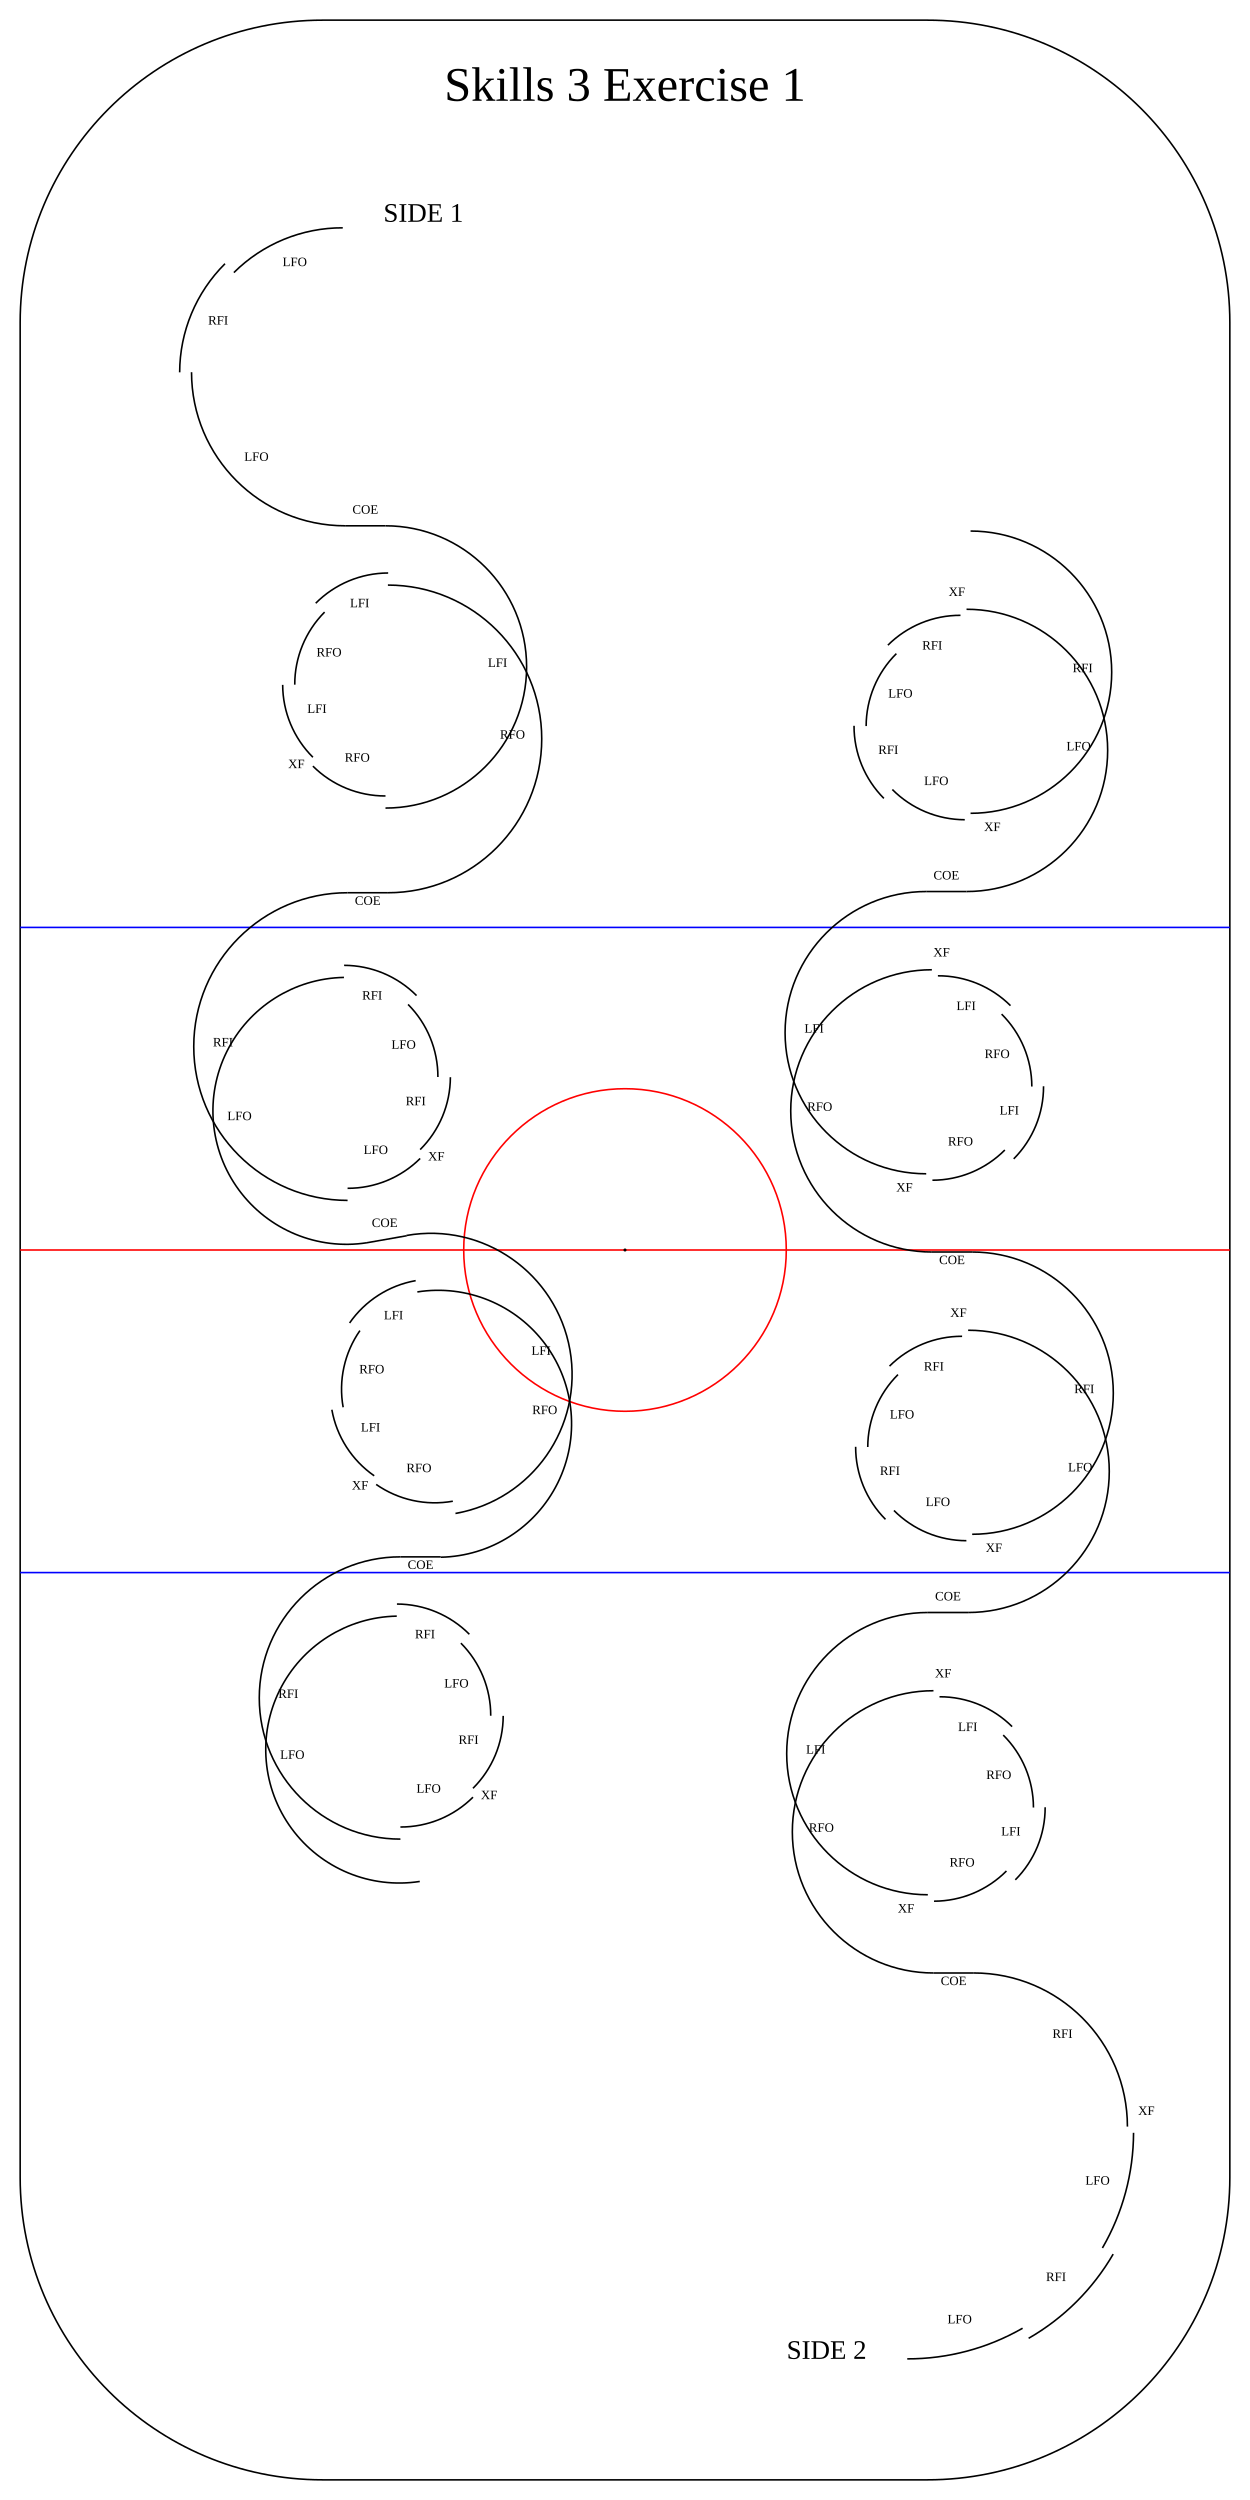
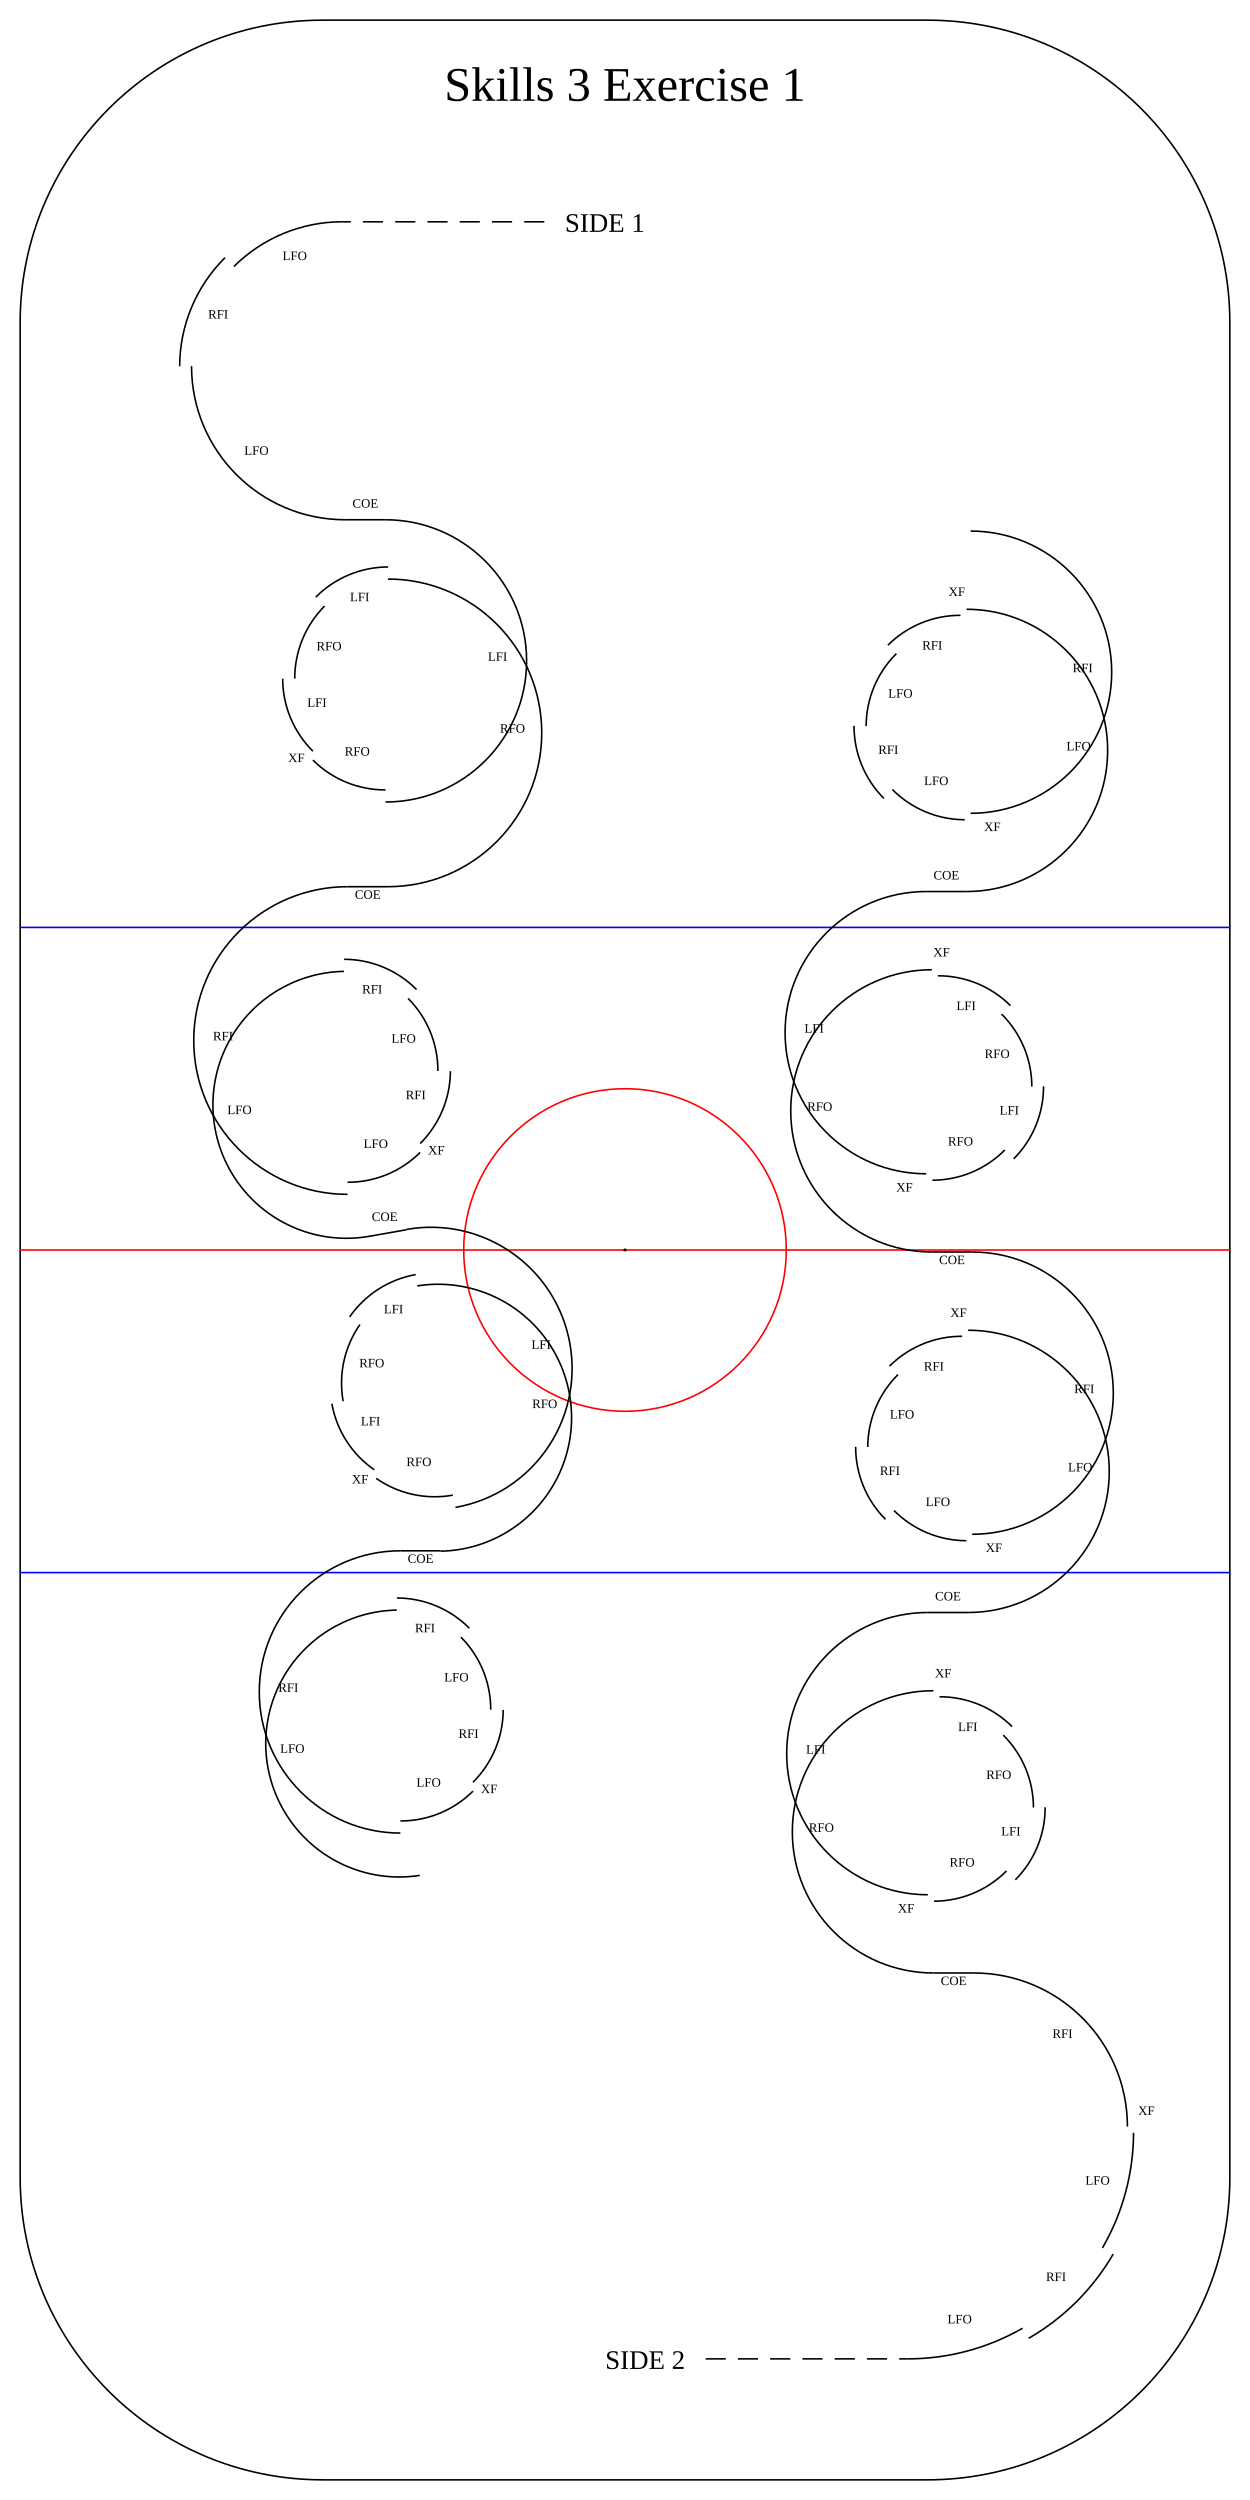
<svg xmlns="http://www.w3.org/2000/svg" xmlns:xlink="http://www.w3.org/1999/xlink" height="6200" viewBox="-50 -50 3100 6200" width="3100">
  <defs>
    <style>
text { text-anchor: middle } path,rect,circle { fill:none; stroke: black; }
</style>
    <g id="Rink">
      <clipPath id="clip-rink">
        <rect height="6100" rx="750" ry="750" width="3000" x="0" y="0" />
      </clipPath>
      <rect height="6100" rx="750" ry="750" style="text { text-anchor: middle } path,rect,circle { fill:none; stroke: black; } clip-path:url(#clip-rink)" width="3000" x="0" y="0" />
      <path d="M 0,3050 l 3000,0" style="stroke:red;" />
      <circle cx="1500" cy="3050" r="400" style="stroke:red;" />
      <circle cx="1500" cy="3050" r="2" style="fill: black;" />
      <path d="M 0,2250 l 3000,0" style="stroke: blue;" />
      <path d="M 0,3850 l 3000,0" style="stroke: blue;" />
    </g>
    <g id="Info" />
+     <g id="LF[len=500,label=&quot; &quot;,style=&quot;dashed&quot;]">
+       <path d="M 0,0 l 0,500" stroke-dasharray="50 30" />
+     </g>
    <g id="LFO-[angle=45]">
      <path d="M 0,0 a 381,381 0 0 0 111,270" />
    </g>
    <g id="RFI-[angle=45]">
      <path d="M 0,0 a 381,381 0 0 0 111,270" />
    </g>
    <g id="LFO+[angle=90]">
      <path d="M 0,0 a 381,381 0 0 0 381,381" />
    </g>
    <g id="LF---[label=&quot;COE&quot;]">
      <path d="M 0,0 l 0,100" />
    </g>
    <g id="LFI&gt;&gt;&gt;[len=1100]">
      <path d="M 0,0 a 350,350 0 1 1 -700,0" />
    </g>
    <g id="RFO[angle=45,len=200]">
      <path d="M 0,0 a 254,254 0 0 1 -74,180" />
    </g>
    <g id="xf-LFI[angle=45,len=200]">
      <path d="M 0,0 a 254,254 0 0 1 -74,180" />
    </g>
    <g id="LFI[angle=45,len=200]">
      <path d="M 0,0 a 254,254 0 0 1 -74,180" />
    </g>
    <g id="RFO&gt;&gt;&gt;[len=1200]">
      <path d="M 0,0 a 381,381 0 1 1 -763,0" />
    </g>
    <g id="RF---[label=&quot;COE&quot;]">
      <path d="M 0,0 l 0,100" />
    </g>
    <g id="RFI&gt;&gt;&gt;[len=1200]">
      <path d="M 0,0 a 381,381 0 1 0 763,0" />
    </g>
    <g id="LFO[angle=45,len=200]">
      <path d="M 0,0 a 254,254 0 0 0 74,180" />
    </g>
    <g id="xf-RFI[angle=45,len=200]">
      <path d="M 0,0 a 254,254 0 0 0 74,180" />
    </g>
    <g id="RFI[angle=45,len=200]">
      <path d="M 0,0 a 254,254 0 0 0 74,180" />
    </g>
    <g id="LFO[angle=190,len=1100]">
      <path d="M 0,0 a 331,331 0 1 0 658,-57" />
    </g>
    <g id="RFO[angle=190,len=1100]">
      <path d="M 0,0 a 331,331 0 1 1 -658,-57" />
    </g>
    <g id="RFI&gt;&gt;&gt;[len=1100]">
      <path d="M 0,0 a 350,350 0 1 0 700,0" />
    </g>
    <g id="LFO-[angle=30]">
      <path d="M 0,0 a 572,572 0 0 0 76,286" />
    </g>
    <g id="RFI-[angle=30]">
      <path d="M 0,0 a 572,572 0 0 0 76,286" />
    </g>
    <g id="xf-RFI+[angle=90]">
      <path d="M 0,0 a 381,381 0 0 0 381,381" />
    </g>
    <g id="RFO&gt;&gt;&gt;[len=1100]">
      <path d="M 0,0 a 350,350 0 1 1 -700,0" />
    </g>
    <g id="xf-LFI&gt;&gt;&gt;[len=1100]">
      <path d="M 0,0 a 350,350 0 1 1 -700,0" />
    </g>
    <g id="LFO&gt;&gt;&gt;[len=1100]">
      <path d="M 0,0 a 350,350 0 1 0 700,0" />
    </g>
    <g id="xf-RFI&gt;&gt;&gt;[len=1100]">
      <path d="M 0,0 a 350,350 0 1 0 700,0" />
    </g>
  </defs>
  <use id="r_0_c_0_4" style="stroke-width:4;" transform="translate(0 0) rotate(0)" xlink:href="#Rink" />
  <text style="font-size: 90pt;" x="1500" y="200">
Skills 3 Exercise 1
</text>
-   <text style="font-size:50pt;" x="1000" y="500">
+   <text style="font-size:50pt;" x="1450" y="525">
SIDE 1
</text>
-   <use id="r_7_c_0_22" style="stroke-width:4;" transform="translate(800 515) rotate(90)" xlink:href="#LFO-[angle=45]" />
-   <text style="font-size:24pt;" x="681" y="610">
- LFO
- </text>
-   <use id="r_8_c_0_22" style="stroke-width:4;" transform="translate(508 604) rotate(45)" xlink:href="#RFI-[angle=45]" />
-   <text style="font-size:24pt;" x="491" y="755">
- RFI
- </text>
-   <use id="r_11_c_0_22" style="stroke-width:4;" transform="translate(425 873) rotate(0)" xlink:href="#LFO+[angle=90]" />
-   <text style="font-size:24pt;" x="586" y="1093">
- LFO
- </text>
-   <use id="r_12_c_0_24" style="stroke-width:4;" transform="translate(806 1254) rotate(270)" xlink:href="#LF---[label=&quot;COE&quot;]" />
-   <text style="font-size:24pt;" x="856" y="1224">
- COE
- </text>
-   <use id="r_13_c_0_24" style="stroke-width:4;" transform="translate(906 1254) rotate(270)" xlink:href="#LFI&gt;&gt;&gt;[len=1100]" />
-   <text style="font-size:24pt;" x="1184" y="1604">
- LFI
- </text>
-   <use id="r_15_c_0_22" style="stroke-width:4;" transform="translate(906 1924) rotate(90)" xlink:href="#RFO[angle=45,len=200]" />
-   <text style="font-size:24pt;" x="836" y="1839">
- RFO
- </text>
-   <use id="r_16_c_0_25" style="stroke-width:4;" transform="translate(726 1828) rotate(135)" xlink:href="#xf-LFI[angle=45,len=200]" />
-   <text style="font-size:24pt;" x="736" y="1718">
- LFI
- </text>
-   <text style="font-size:24pt;" x="685" y="1855">
- XF
- </text>
-   <use id="r_17_c_0_22" style="stroke-width:4;" transform="translate(681 1648) rotate(180)" xlink:href="#RFO[angle=45,len=200]" />
-   <text style="font-size:24pt;" x="766" y="1578">
- RFO
- </text>
-   <use id="r_18_c_0_22" style="stroke-width:4;" transform="translate(733 1446) rotate(225)" xlink:href="#LFI[angle=45,len=200]" />
-   <text style="font-size:24pt;" x="842" y="1456">
- LFI
- </text>
-   <use id="r_20_c_0_24" style="stroke-width:4;" transform="translate(912 1401) rotate(270)" xlink:href="#RFO&gt;&gt;&gt;[len=1200]" />
-   <text style="font-size:24pt;" x="1221" y="1782">
- RFO
- </text>
-   <use id="r_21_c_0_24" style="stroke-width:4;" transform="translate(912 2164) rotate(90)" xlink:href="#RF---[label=&quot;COE&quot;]" />
-   <text style="font-size:24pt;" x="862" y="2194">
- COE
- </text>
-   <use id="r_22_c_0_24" style="stroke-width:4;" transform="translate(812 2164) rotate(90)" xlink:href="#RFI&gt;&gt;&gt;[len=1200]" />
-   <text style="font-size:24pt;" x="503" y="2545">
- RFI
- </text>
-   <use id="r_24_c_0_22" style="stroke-width:4;" transform="translate(812 2897) rotate(270)" xlink:href="#LFO[angle=45,len=200]" />
-   <text style="font-size:24pt;" x="882" y="2812">
- LFO
- </text>
-   <use id="r_25_c_0_25" style="stroke-width:4;" transform="translate(992 2801) rotate(225)" xlink:href="#xf-RFI[angle=45,len=200]" />
-   <text style="font-size:24pt;" x="981" y="2691">
- RFI
- </text>
-   <text style="font-size:24pt;" x="1032" y="2828">
- XF
- </text>
-   <use id="r_26_c_0_22" style="stroke-width:4;" transform="translate(1036 2621) rotate(180)" xlink:href="#LFO[angle=45,len=200]" />
-   <text style="font-size:24pt;" x="951" y="2551">
- LFO
- </text>
-   <use id="r_27_c_0_22" style="stroke-width:4;" transform="translate(983 2419) rotate(135)" xlink:href="#RFI[angle=45,len=200]" />
-   <text style="font-size:24pt;" x="873" y="2429">
- RFI
- </text>
-   <use id="r_29_c_0_24" style="stroke-width:4;" transform="translate(803 2374) rotate(90)" xlink:href="#LFO[angle=190,len=1100]" />
-   <text style="font-size:24pt;" x="544" y="2728">
- LFO
- </text>
-   <use id="r_30_c_0_24" style="stroke-width:4;" transform="translate(860 3032) rotate(260)" xlink:href="#LF---[label=&quot;COE&quot;]" />
-   <text style="font-size:24pt;" x="904" y="2993">
- COE
- </text>
-   <use id="r_31_c_0_24" style="stroke-width:4;" transform="translate(958 3014) rotate(260)" xlink:href="#LFI&gt;&gt;&gt;[len=1100]" />
-   <text style="font-size:24pt;" x="1292" y="3310">
- LFI
- </text>
-   <use id="r_33_c_0_22" style="stroke-width:4;" transform="translate(1073 3673) rotate(80)" xlink:href="#RFO[angle=45,len=200]" />
-   <text style="font-size:24pt;" x="989" y="3601">
- RFO
- </text>
-   <use id="r_34_c_0_25" style="stroke-width:4;" transform="translate(878 3610) rotate(125)" xlink:href="#xf-LFI[angle=45,len=200]" />
-   <text style="font-size:24pt;" x="869" y="3500">
- LFI
- </text>
-   <text style="font-size:24pt;" x="843" y="3644">
- XF
- </text>
-   <use id="r_35_c_0_22" style="stroke-width:4;" transform="translate(801 3440) rotate(170)" xlink:href="#RFO[angle=45,len=200]" />
-   <text style="font-size:24pt;" x="872" y="3356">
- RFO
- </text>
-   <use id="r_36_c_0_22" style="stroke-width:4;" transform="translate(817 3231) rotate(215)" xlink:href="#LFI[angle=45,len=200]" />
-   <text style="font-size:24pt;" x="926" y="3222">
- LFI
- </text>
-   <use id="r_38_c_0_24" style="stroke-width:4;" transform="translate(985 3154) rotate(260)" xlink:href="#RFO[angle=190,len=1100]" />
-   <text style="font-size:24pt;" x="1301" y="3457">
- RFO
- </text>
-   <use id="r_39_c_0_24" style="stroke-width:4;" transform="translate(1043 3811) rotate(90)" xlink:href="#RF---[label=&quot;COE&quot;]" />
-   <text style="font-size:24pt;" x="993" y="3841">
- COE
- </text>
-   <use id="r_40_c_0_24" style="stroke-width:4;" transform="translate(943 3811) rotate(90)" xlink:href="#RFI&gt;&gt;&gt;[len=1100]" />
-   <text style="font-size:24pt;" x="665" y="4161">
- RFI
- </text>
-   <use id="r_42_c_0_22" style="stroke-width:4;" transform="translate(943 4481) rotate(270)" xlink:href="#LFO[angle=45,len=200]" />
-   <text style="font-size:24pt;" x="1013" y="4396">
- LFO
- </text>
-   <use id="r_43_c_0_25" style="stroke-width:4;" transform="translate(1123 4385) rotate(225)" xlink:href="#xf-RFI[angle=45,len=200]" />
-   <text style="font-size:24pt;" x="1112" y="4275">
- RFI
- </text>
-   <text style="font-size:24pt;" x="1163" y="4412">
- XF
- </text>
-   <use id="r_44_c_0_22" style="stroke-width:4;" transform="translate(1167 4205) rotate(180)" xlink:href="#LFO[angle=45,len=200]" />
-   <text style="font-size:24pt;" x="1082" y="4135">
- LFO
- </text>
-   <use id="r_45_c_0_22" style="stroke-width:4;" transform="translate(1114 4003) rotate(135)" xlink:href="#RFI[angle=45,len=200]" />
-   <text style="font-size:24pt;" x="1004" y="4013">
- RFI
- </text>
-   <use id="r_47_c_0_24" style="stroke-width:4;" transform="translate(934 3958) rotate(90)" xlink:href="#LFO[angle=190,len=1100]" />
-   <text style="font-size:24pt;" x="675" y="4312">
- LFO
- </text>
-   <text style="font-size:50pt;" x="2000" y="5800">
+   <use id="r_7_c_0_37" style="stroke-width:4;" transform="translate(1300 500) rotate(90)" xlink:href="#LF[len=500,label=&quot; &quot;,style=&quot;dashed&quot;]" />
+   <text style="font-size:24pt;" x="1050" y="530">
+  
+ </text>
+   <use id="r_8_c_0_22" style="stroke-width:4;" transform="translate(800 500) rotate(90)" xlink:href="#LFO-[angle=45]" />
+   <text style="font-size:24pt;" x="681" y="595">
+ LFO
+ </text>
+   <use id="r_9_c_0_22" style="stroke-width:4;" transform="translate(508 589) rotate(45)" xlink:href="#RFI-[angle=45]" />
+   <text style="font-size:24pt;" x="491" y="740">
+ RFI
+ </text>
+   <use id="r_12_c_0_22" style="stroke-width:4;" transform="translate(425 858) rotate(0)" xlink:href="#LFO+[angle=90]" />
+   <text style="font-size:24pt;" x="586" y="1078">
+ LFO
+ </text>
+   <use id="r_13_c_0_24" style="stroke-width:4;" transform="translate(806 1239) rotate(270)" xlink:href="#LF---[label=&quot;COE&quot;]" />
+   <text style="font-size:24pt;" x="856" y="1209">
+ COE
+ </text>
+   <use id="r_14_c_0_24" style="stroke-width:4;" transform="translate(906 1239) rotate(270)" xlink:href="#LFI&gt;&gt;&gt;[len=1100]" />
+   <text style="font-size:24pt;" x="1184" y="1589">
+ LFI
+ </text>
+   <use id="r_16_c_0_22" style="stroke-width:4;" transform="translate(906 1909) rotate(90)" xlink:href="#RFO[angle=45,len=200]" />
+   <text style="font-size:24pt;" x="836" y="1824">
+ RFO
+ </text>
+   <use id="r_17_c_0_25" style="stroke-width:4;" transform="translate(726 1813) rotate(135)" xlink:href="#xf-LFI[angle=45,len=200]" />
+   <text style="font-size:24pt;" x="736" y="1703">
+ LFI
+ </text>
+   <text style="font-size:24pt;" x="685" y="1840">
+ XF
+ </text>
+   <use id="r_18_c_0_22" style="stroke-width:4;" transform="translate(681 1633) rotate(180)" xlink:href="#RFO[angle=45,len=200]" />
+   <text style="font-size:24pt;" x="766" y="1563">
+ RFO
+ </text>
+   <use id="r_19_c_0_22" style="stroke-width:4;" transform="translate(733 1431) rotate(225)" xlink:href="#LFI[angle=45,len=200]" />
+   <text style="font-size:24pt;" x="842" y="1441">
+ LFI
+ </text>
+   <use id="r_21_c_0_24" style="stroke-width:4;" transform="translate(912 1386) rotate(270)" xlink:href="#RFO&gt;&gt;&gt;[len=1200]" />
+   <text style="font-size:24pt;" x="1221" y="1767">
+ RFO
+ </text>
+   <use id="r_22_c_0_24" style="stroke-width:4;" transform="translate(912 2149) rotate(90)" xlink:href="#RF---[label=&quot;COE&quot;]" />
+   <text style="font-size:24pt;" x="862" y="2179">
+ COE
+ </text>
+   <use id="r_23_c_0_24" style="stroke-width:4;" transform="translate(812 2149) rotate(90)" xlink:href="#RFI&gt;&gt;&gt;[len=1200]" />
+   <text style="font-size:24pt;" x="503" y="2530">
+ RFI
+ </text>
+   <use id="r_25_c_0_22" style="stroke-width:4;" transform="translate(812 2882) rotate(270)" xlink:href="#LFO[angle=45,len=200]" />
+   <text style="font-size:24pt;" x="882" y="2797">
+ LFO
+ </text>
+   <use id="r_26_c_0_25" style="stroke-width:4;" transform="translate(992 2786) rotate(225)" xlink:href="#xf-RFI[angle=45,len=200]" />
+   <text style="font-size:24pt;" x="981" y="2676">
+ RFI
+ </text>
+   <text style="font-size:24pt;" x="1032" y="2813">
+ XF
+ </text>
+   <use id="r_27_c_0_22" style="stroke-width:4;" transform="translate(1036 2606) rotate(180)" xlink:href="#LFO[angle=45,len=200]" />
+   <text style="font-size:24pt;" x="951" y="2536">
+ LFO
+ </text>
+   <use id="r_28_c_0_22" style="stroke-width:4;" transform="translate(983 2404) rotate(135)" xlink:href="#RFI[angle=45,len=200]" />
+   <text style="font-size:24pt;" x="873" y="2414">
+ RFI
+ </text>
+   <use id="r_30_c_0_24" style="stroke-width:4;" transform="translate(803 2359) rotate(90)" xlink:href="#LFO[angle=190,len=1100]" />
+   <text style="font-size:24pt;" x="544" y="2713">
+ LFO
+ </text>
+   <use id="r_31_c_0_24" style="stroke-width:4;" transform="translate(860 3017) rotate(260)" xlink:href="#LF---[label=&quot;COE&quot;]" />
+   <text style="font-size:24pt;" x="904" y="2978">
+ COE
+ </text>
+   <use id="r_32_c_0_24" style="stroke-width:4;" transform="translate(958 2999) rotate(260)" xlink:href="#LFI&gt;&gt;&gt;[len=1100]" />
+   <text style="font-size:24pt;" x="1292" y="3295">
+ LFI
+ </text>
+   <use id="r_34_c_0_22" style="stroke-width:4;" transform="translate(1073 3658) rotate(80)" xlink:href="#RFO[angle=45,len=200]" />
+   <text style="font-size:24pt;" x="989" y="3586">
+ RFO
+ </text>
+   <use id="r_35_c_0_25" style="stroke-width:4;" transform="translate(878 3595) rotate(125)" xlink:href="#xf-LFI[angle=45,len=200]" />
+   <text style="font-size:24pt;" x="869" y="3485">
+ LFI
+ </text>
+   <text style="font-size:24pt;" x="843" y="3629">
+ XF
+ </text>
+   <use id="r_36_c_0_22" style="stroke-width:4;" transform="translate(801 3425) rotate(170)" xlink:href="#RFO[angle=45,len=200]" />
+   <text style="font-size:24pt;" x="872" y="3341">
+ RFO
+ </text>
+   <use id="r_37_c_0_22" style="stroke-width:4;" transform="translate(817 3216) rotate(215)" xlink:href="#LFI[angle=45,len=200]" />
+   <text style="font-size:24pt;" x="926" y="3207">
+ LFI
+ </text>
+   <use id="r_39_c_0_24" style="stroke-width:4;" transform="translate(985 3139) rotate(260)" xlink:href="#RFO[angle=190,len=1100]" />
+   <text style="font-size:24pt;" x="1301" y="3442">
+ RFO
+ </text>
+   <use id="r_40_c_0_24" style="stroke-width:4;" transform="translate(1043 3796) rotate(90)" xlink:href="#RF---[label=&quot;COE&quot;]" />
+   <text style="font-size:24pt;" x="993" y="3826">
+ COE
+ </text>
+   <use id="r_41_c_0_24" style="stroke-width:4;" transform="translate(943 3796) rotate(90)" xlink:href="#RFI&gt;&gt;&gt;[len=1100]" />
+   <text style="font-size:24pt;" x="665" y="4146">
+ RFI
+ </text>
+   <use id="r_43_c_0_22" style="stroke-width:4;" transform="translate(943 4466) rotate(270)" xlink:href="#LFO[angle=45,len=200]" />
+   <text style="font-size:24pt;" x="1013" y="4381">
+ LFO
+ </text>
+   <use id="r_44_c_0_25" style="stroke-width:4;" transform="translate(1123 4370) rotate(225)" xlink:href="#xf-RFI[angle=45,len=200]" />
+   <text style="font-size:24pt;" x="1112" y="4260">
+ RFI
+ </text>
+   <text style="font-size:24pt;" x="1163" y="4397">
+ XF
+ </text>
+   <use id="r_45_c_0_22" style="stroke-width:4;" transform="translate(1167 4190) rotate(180)" xlink:href="#LFO[angle=45,len=200]" />
+   <text style="font-size:24pt;" x="1082" y="4120">
+ LFO
+ </text>
+   <use id="r_46_c_0_22" style="stroke-width:4;" transform="translate(1114 3988) rotate(135)" xlink:href="#RFI[angle=45,len=200]" />
+   <text style="font-size:24pt;" x="1004" y="3998">
+ RFI
+ </text>
+   <use id="r_48_c_0_24" style="stroke-width:4;" transform="translate(934 3943) rotate(90)" xlink:href="#LFO[angle=190,len=1100]" />
+   <text style="font-size:24pt;" x="675" y="4297">
+ LFO
+ </text>
+   <text style="font-size:50pt;" x="1550" y="5825">
SIDE 2
</text>
-   <use id="r_53_c_0_22" style="stroke-width:4;" transform="translate(2200 5800) rotate(270)" xlink:href="#LFO-[angle=30]" />
+   <use id="r_54_c_0_37" style="stroke-width:4;" transform="translate(1700 5800) rotate(270)" xlink:href="#LF[len=500,label=&quot; &quot;,style=&quot;dashed&quot;]" />
+   <text style="font-size:24pt;" x="1950" y="5770">
+  
+ </text>
+   <use id="r_55_c_0_22" style="stroke-width:4;" transform="translate(2200 5800) rotate(270)" xlink:href="#LFO-[angle=30]" />
  <text style="font-size:24pt;" x="2330" y="5712">
LFO
</text>
-   <use id="r_54_c_0_22" style="stroke-width:4;" transform="translate(2501 5749) rotate(240)" xlink:href="#RFI-[angle=30]" />
+   <use id="r_56_c_0_22" style="stroke-width:4;" transform="translate(2501 5749) rotate(240)" xlink:href="#RFI-[angle=30]" />
  <text style="font-size:24pt;" x="2569" y="5607">
RFI
</text>
-   <use id="r_55_c_0_22" style="stroke-width:4;" transform="translate(2684 5525) rotate(210)" xlink:href="#LFO-[angle=30]" />
+   <use id="r_57_c_0_22" style="stroke-width:4;" transform="translate(2684 5525) rotate(210)" xlink:href="#LFO-[angle=30]" />
  <text style="font-size:24pt;" x="2672" y="5368">
LFO
</text>
-   <use id="r_58_c_0_25" style="stroke-width:4;" transform="translate(2746 5224) rotate(180)" xlink:href="#xf-RFI+[angle=90]" />
+   <use id="r_60_c_0_25" style="stroke-width:4;" transform="translate(2746 5224) rotate(180)" xlink:href="#xf-RFI+[angle=90]" />
  <text style="font-size:24pt;" x="2585" y="5004">
RFI
</text>
  <text style="font-size:24pt;" x="2793" y="5195">
XF
</text>
-   <use id="r_59_c_0_24" style="stroke-width:4;" transform="translate(2365 4843) rotate(90)" xlink:href="#RF---[label=&quot;COE&quot;]" />
+   <use id="r_61_c_0_24" style="stroke-width:4;" transform="translate(2365 4843) rotate(90)" xlink:href="#RF---[label=&quot;COE&quot;]" />
  <text style="font-size:24pt;" x="2315" y="4873">
COE
</text>
-   <use id="r_60_c_0_24" style="stroke-width:4;" transform="translate(2265 4843) rotate(90)" xlink:href="#RFO&gt;&gt;&gt;[len=1100]" />
+   <use id="r_62_c_0_24" style="stroke-width:4;" transform="translate(2265 4843) rotate(90)" xlink:href="#RFO&gt;&gt;&gt;[len=1100]" />
  <text style="font-size:24pt;" x="1987" y="4493">
RFO
</text>
-   <use id="r_62_c_0_25" style="stroke-width:4;" transform="translate(2280 4158) rotate(270)" xlink:href="#xf-LFI[angle=45,len=200]" />
+   <use id="r_64_c_0_25" style="stroke-width:4;" transform="translate(2280 4158) rotate(270)" xlink:href="#xf-LFI[angle=45,len=200]" />
  <text style="font-size:24pt;" x="2350" y="4243">
LFI
</text>
  <text style="font-size:24pt;" x="2289" y="4110">
XF
</text>
-   <use id="r_63_c_0_22" style="stroke-width:4;" transform="translate(2438 4253) rotate(315)" xlink:href="#RFO[angle=45,len=200]" />
+   <use id="r_65_c_0_22" style="stroke-width:4;" transform="translate(2438 4253) rotate(315)" xlink:href="#RFO[angle=45,len=200]" />
  <text style="font-size:24pt;" x="2427" y="4362">
RFO
</text>
-   <use id="r_64_c_0_22" style="stroke-width:4;" transform="translate(2542 4432) rotate(0)" xlink:href="#LFI[angle=45,len=200]" />
+   <use id="r_66_c_0_22" style="stroke-width:4;" transform="translate(2542 4432) rotate(0)" xlink:href="#LFI[angle=45,len=200]" />
  <text style="font-size:24pt;" x="2457" y="4502">
LFI
</text>
-   <use id="r_65_c_0_22" style="stroke-width:4;" transform="translate(2446 4590) rotate(45)" xlink:href="#RFO[angle=45,len=200]" />
+   <use id="r_67_c_0_22" style="stroke-width:4;" transform="translate(2446 4590) rotate(45)" xlink:href="#RFO[angle=45,len=200]" />
  <text style="font-size:24pt;" x="2336" y="4579">
RFO
</text>
-   <use id="r_67_c_0_27" style="stroke-width:4;" transform="translate(2251 4649) rotate(90)" xlink:href="#xf-LFI&gt;&gt;&gt;[len=1100]" />
+   <use id="r_69_c_0_27" style="stroke-width:4;" transform="translate(2251 4649) rotate(90)" xlink:href="#xf-LFI&gt;&gt;&gt;[len=1100]" />
  <text style="font-size:24pt;" x="1973" y="4299">
LFI
</text>
  <text style="font-size:24pt;" x="2197" y="4693">
XF
</text>
-   <use id="r_68_c_0_24" style="stroke-width:4;" transform="translate(2251 3949) rotate(270)" xlink:href="#LF---[label=&quot;COE&quot;]" />
+   <use id="r_70_c_0_24" style="stroke-width:4;" transform="translate(2251 3949) rotate(270)" xlink:href="#LF---[label=&quot;COE&quot;]" />
  <text style="font-size:24pt;" x="2301" y="3919">
COE
</text>
-   <use id="r_69_c_0_24" style="stroke-width:4;" transform="translate(2351 3949) rotate(270)" xlink:href="#LFO&gt;&gt;&gt;[len=1100]" />
+   <use id="r_71_c_0_24" style="stroke-width:4;" transform="translate(2351 3949) rotate(270)" xlink:href="#LFO&gt;&gt;&gt;[len=1100]" />
  <text style="font-size:24pt;" x="2629" y="3599">
LFO
</text>
-   <use id="r_71_c_0_25" style="stroke-width:4;" transform="translate(2336 3264) rotate(90)" xlink:href="#xf-RFI[angle=45,len=200]" />
+   <use id="r_73_c_0_25" style="stroke-width:4;" transform="translate(2336 3264) rotate(90)" xlink:href="#xf-RFI[angle=45,len=200]" />
  <text style="font-size:24pt;" x="2266" y="3349">
RFI
</text>
  <text style="font-size:24pt;" x="2327" y="3216">
XF
</text>
-   <use id="r_72_c_0_22" style="stroke-width:4;" transform="translate(2177 3359) rotate(45)" xlink:href="#LFO[angle=45,len=200]" />
+   <use id="r_74_c_0_22" style="stroke-width:4;" transform="translate(2177 3359) rotate(45)" xlink:href="#LFO[angle=45,len=200]" />
  <text style="font-size:24pt;" x="2187" y="3468">
LFO
</text>
-   <use id="r_73_c_0_22" style="stroke-width:4;" transform="translate(2072 3538) rotate(0)" xlink:href="#RFI[angle=45,len=200]" />
+   <use id="r_75_c_0_22" style="stroke-width:4;" transform="translate(2072 3538) rotate(0)" xlink:href="#RFI[angle=45,len=200]" />
  <text style="font-size:24pt;" x="2157" y="3608">
RFI
</text>
-   <use id="r_74_c_0_22" style="stroke-width:4;" transform="translate(2167 3696) rotate(315)" xlink:href="#LFO[angle=45,len=200]" />
+   <use id="r_76_c_0_22" style="stroke-width:4;" transform="translate(2167 3696) rotate(315)" xlink:href="#LFO[angle=45,len=200]" />
  <text style="font-size:24pt;" x="2276" y="3685">
LFO
</text>
-   <use id="r_76_c_0_27" style="stroke-width:4;" transform="translate(2361 3755) rotate(270)" xlink:href="#xf-RFI&gt;&gt;&gt;[len=1100]" />
+   <use id="r_78_c_0_27" style="stroke-width:4;" transform="translate(2361 3755) rotate(270)" xlink:href="#xf-RFI&gt;&gt;&gt;[len=1100]" />
  <text style="font-size:24pt;" x="2639" y="3405">
RFI
</text>
  <text style="font-size:24pt;" x="2415" y="3799">
XF
</text>
-   <use id="r_77_c_0_24" style="stroke-width:4;" transform="translate(2361 3055) rotate(90)" xlink:href="#RF---[label=&quot;COE&quot;]" />
+   <use id="r_79_c_0_24" style="stroke-width:4;" transform="translate(2361 3055) rotate(90)" xlink:href="#RF---[label=&quot;COE&quot;]" />
  <text style="font-size:24pt;" x="2311" y="3085">
COE
</text>
-   <use id="r_78_c_0_24" style="stroke-width:4;" transform="translate(2261 3055) rotate(90)" xlink:href="#RFO&gt;&gt;&gt;[len=1100]" />
+   <use id="r_80_c_0_24" style="stroke-width:4;" transform="translate(2261 3055) rotate(90)" xlink:href="#RFO&gt;&gt;&gt;[len=1100]" />
  <text style="font-size:24pt;" x="1983" y="2705">
RFO
</text>
-   <use id="r_80_c_0_25" style="stroke-width:4;" transform="translate(2276 2370) rotate(270)" xlink:href="#xf-LFI[angle=45,len=200]" />
+   <use id="r_82_c_0_25" style="stroke-width:4;" transform="translate(2276 2370) rotate(270)" xlink:href="#xf-LFI[angle=45,len=200]" />
  <text style="font-size:24pt;" x="2346" y="2455">
LFI
</text>
  <text style="font-size:24pt;" x="2285" y="2322">
XF
</text>
-   <use id="r_81_c_0_22" style="stroke-width:4;" transform="translate(2434 2465) rotate(315)" xlink:href="#RFO[angle=45,len=200]" />
+   <use id="r_83_c_0_22" style="stroke-width:4;" transform="translate(2434 2465) rotate(315)" xlink:href="#RFO[angle=45,len=200]" />
  <text style="font-size:24pt;" x="2423" y="2574">
RFO
</text>
-   <use id="r_82_c_0_22" style="stroke-width:4;" transform="translate(2538 2644) rotate(0)" xlink:href="#LFI[angle=45,len=200]" />
+   <use id="r_84_c_0_22" style="stroke-width:4;" transform="translate(2538 2644) rotate(0)" xlink:href="#LFI[angle=45,len=200]" />
  <text style="font-size:24pt;" x="2453" y="2714">
LFI
</text>
-   <use id="r_83_c_0_22" style="stroke-width:4;" transform="translate(2442 2802) rotate(45)" xlink:href="#RFO[angle=45,len=200]" />
+   <use id="r_85_c_0_22" style="stroke-width:4;" transform="translate(2442 2802) rotate(45)" xlink:href="#RFO[angle=45,len=200]" />
  <text style="font-size:24pt;" x="2332" y="2791">
RFO
</text>
-   <use id="r_85_c_0_27" style="stroke-width:4;" transform="translate(2247 2861) rotate(90)" xlink:href="#xf-LFI&gt;&gt;&gt;[len=1100]" />
+   <use id="r_87_c_0_27" style="stroke-width:4;" transform="translate(2247 2861) rotate(90)" xlink:href="#xf-LFI&gt;&gt;&gt;[len=1100]" />
  <text style="font-size:24pt;" x="1969" y="2511">
LFI
</text>
  <text style="font-size:24pt;" x="2193" y="2905">
XF
</text>
-   <use id="r_86_c_0_24" style="stroke-width:4;" transform="translate(2247 2161) rotate(270)" xlink:href="#LF---[label=&quot;COE&quot;]" />
+   <use id="r_88_c_0_24" style="stroke-width:4;" transform="translate(2247 2161) rotate(270)" xlink:href="#LF---[label=&quot;COE&quot;]" />
  <text style="font-size:24pt;" x="2297" y="2131">
COE
</text>
-   <use id="r_87_c_0_24" style="stroke-width:4;" transform="translate(2347 2161) rotate(270)" xlink:href="#LFO&gt;&gt;&gt;[len=1100]" />
+   <use id="r_89_c_0_24" style="stroke-width:4;" transform="translate(2347 2161) rotate(270)" xlink:href="#LFO&gt;&gt;&gt;[len=1100]" />
  <text style="font-size:24pt;" x="2625" y="1811">
LFO
</text>
-   <use id="r_89_c_0_25" style="stroke-width:4;" transform="translate(2332 1476) rotate(90)" xlink:href="#xf-RFI[angle=45,len=200]" />
+   <use id="r_91_c_0_25" style="stroke-width:4;" transform="translate(2332 1476) rotate(90)" xlink:href="#xf-RFI[angle=45,len=200]" />
  <text style="font-size:24pt;" x="2262" y="1561">
RFI
</text>
  <text style="font-size:24pt;" x="2323" y="1428">
XF
</text>
-   <use id="r_90_c_0_22" style="stroke-width:4;" transform="translate(2173 1571) rotate(45)" xlink:href="#LFO[angle=45,len=200]" />
+   <use id="r_92_c_0_22" style="stroke-width:4;" transform="translate(2173 1571) rotate(45)" xlink:href="#LFO[angle=45,len=200]" />
  <text style="font-size:24pt;" x="2183" y="1680">
LFO
</text>
-   <use id="r_91_c_0_22" style="stroke-width:4;" transform="translate(2068 1750) rotate(0)" xlink:href="#RFI[angle=45,len=200]" />
+   <use id="r_93_c_0_22" style="stroke-width:4;" transform="translate(2068 1750) rotate(0)" xlink:href="#RFI[angle=45,len=200]" />
  <text style="font-size:24pt;" x="2153" y="1820">
RFI
</text>
-   <use id="r_92_c_0_22" style="stroke-width:4;" transform="translate(2163 1908) rotate(315)" xlink:href="#LFO[angle=45,len=200]" />
+   <use id="r_94_c_0_22" style="stroke-width:4;" transform="translate(2163 1908) rotate(315)" xlink:href="#LFO[angle=45,len=200]" />
  <text style="font-size:24pt;" x="2272" y="1897">
LFO
</text>
-   <use id="r_94_c_0_27" style="stroke-width:4;" transform="translate(2357 1967) rotate(270)" xlink:href="#xf-RFI&gt;&gt;&gt;[len=1100]" />
+   <use id="r_96_c_0_27" style="stroke-width:4;" transform="translate(2357 1967) rotate(270)" xlink:href="#xf-RFI&gt;&gt;&gt;[len=1100]" />
  <text style="font-size:24pt;" x="2635" y="1617">
RFI
</text>
  <text style="font-size:24pt;" x="2411" y="2011">
XF
</text>
</svg>
